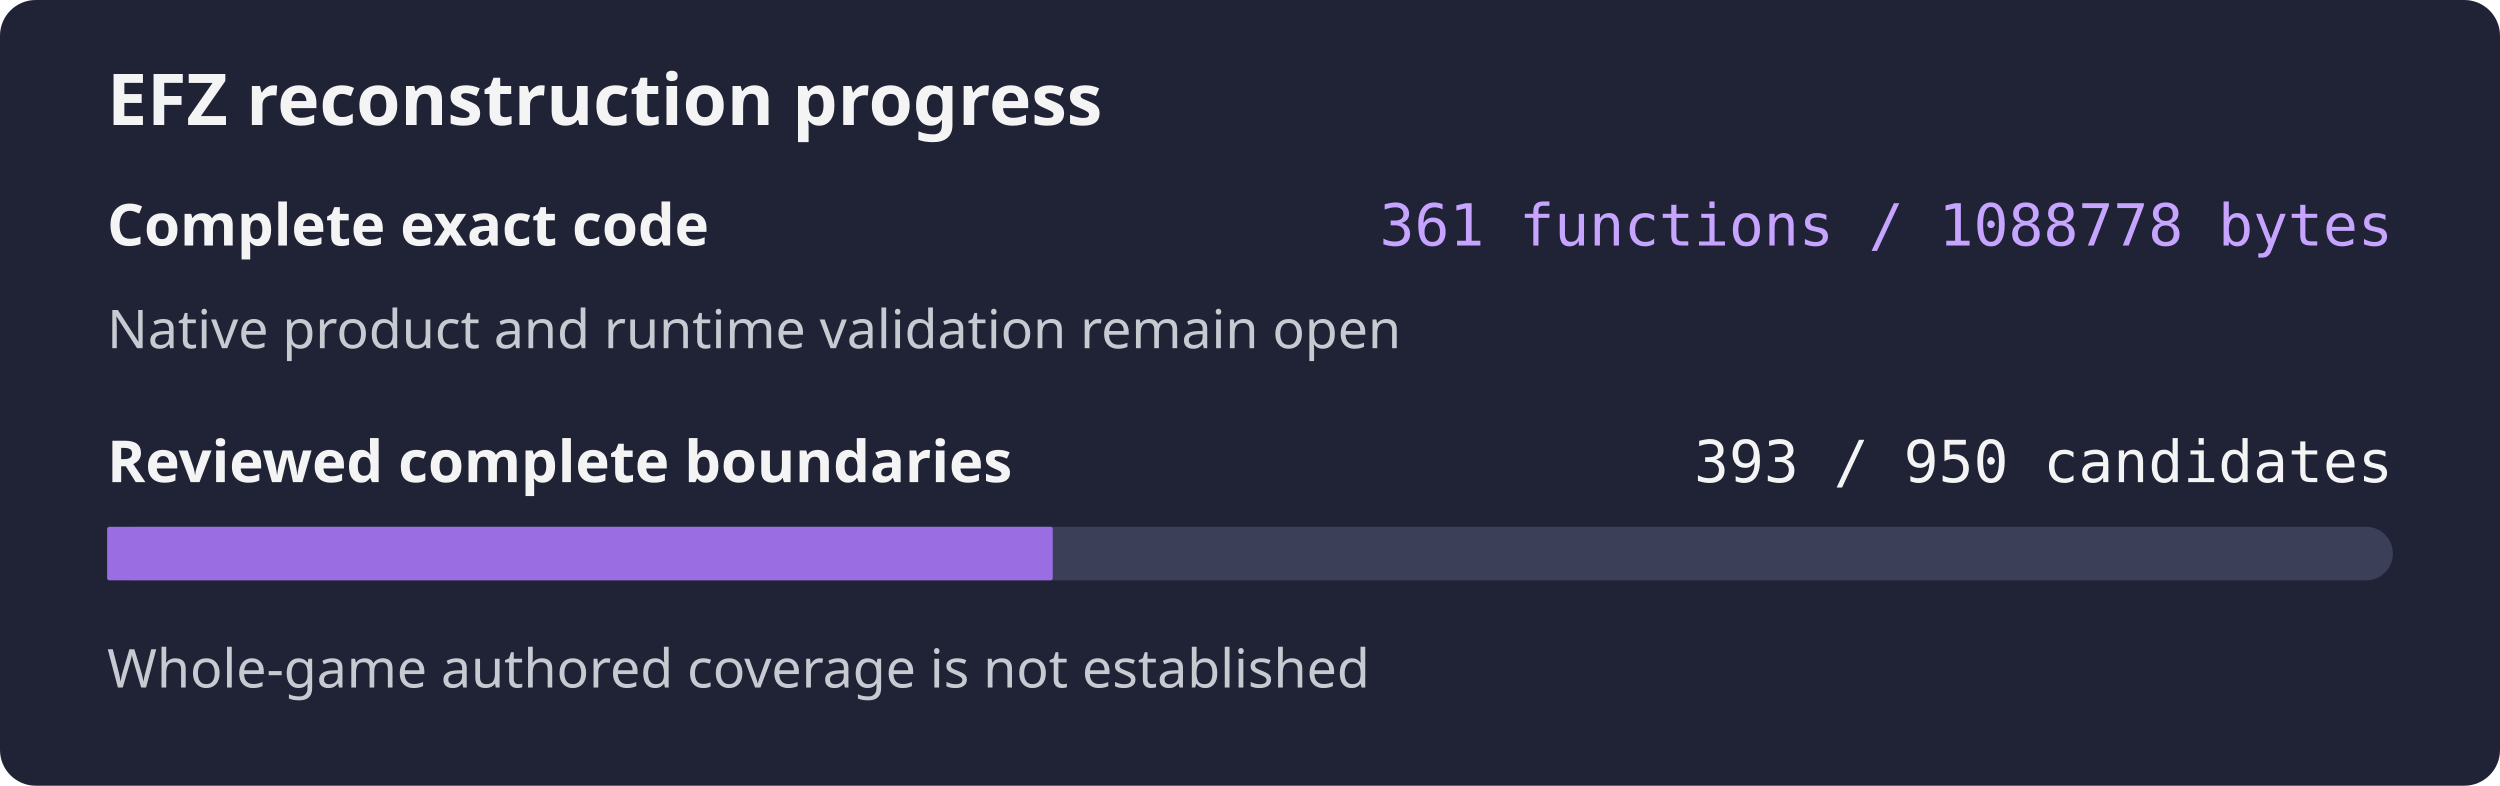
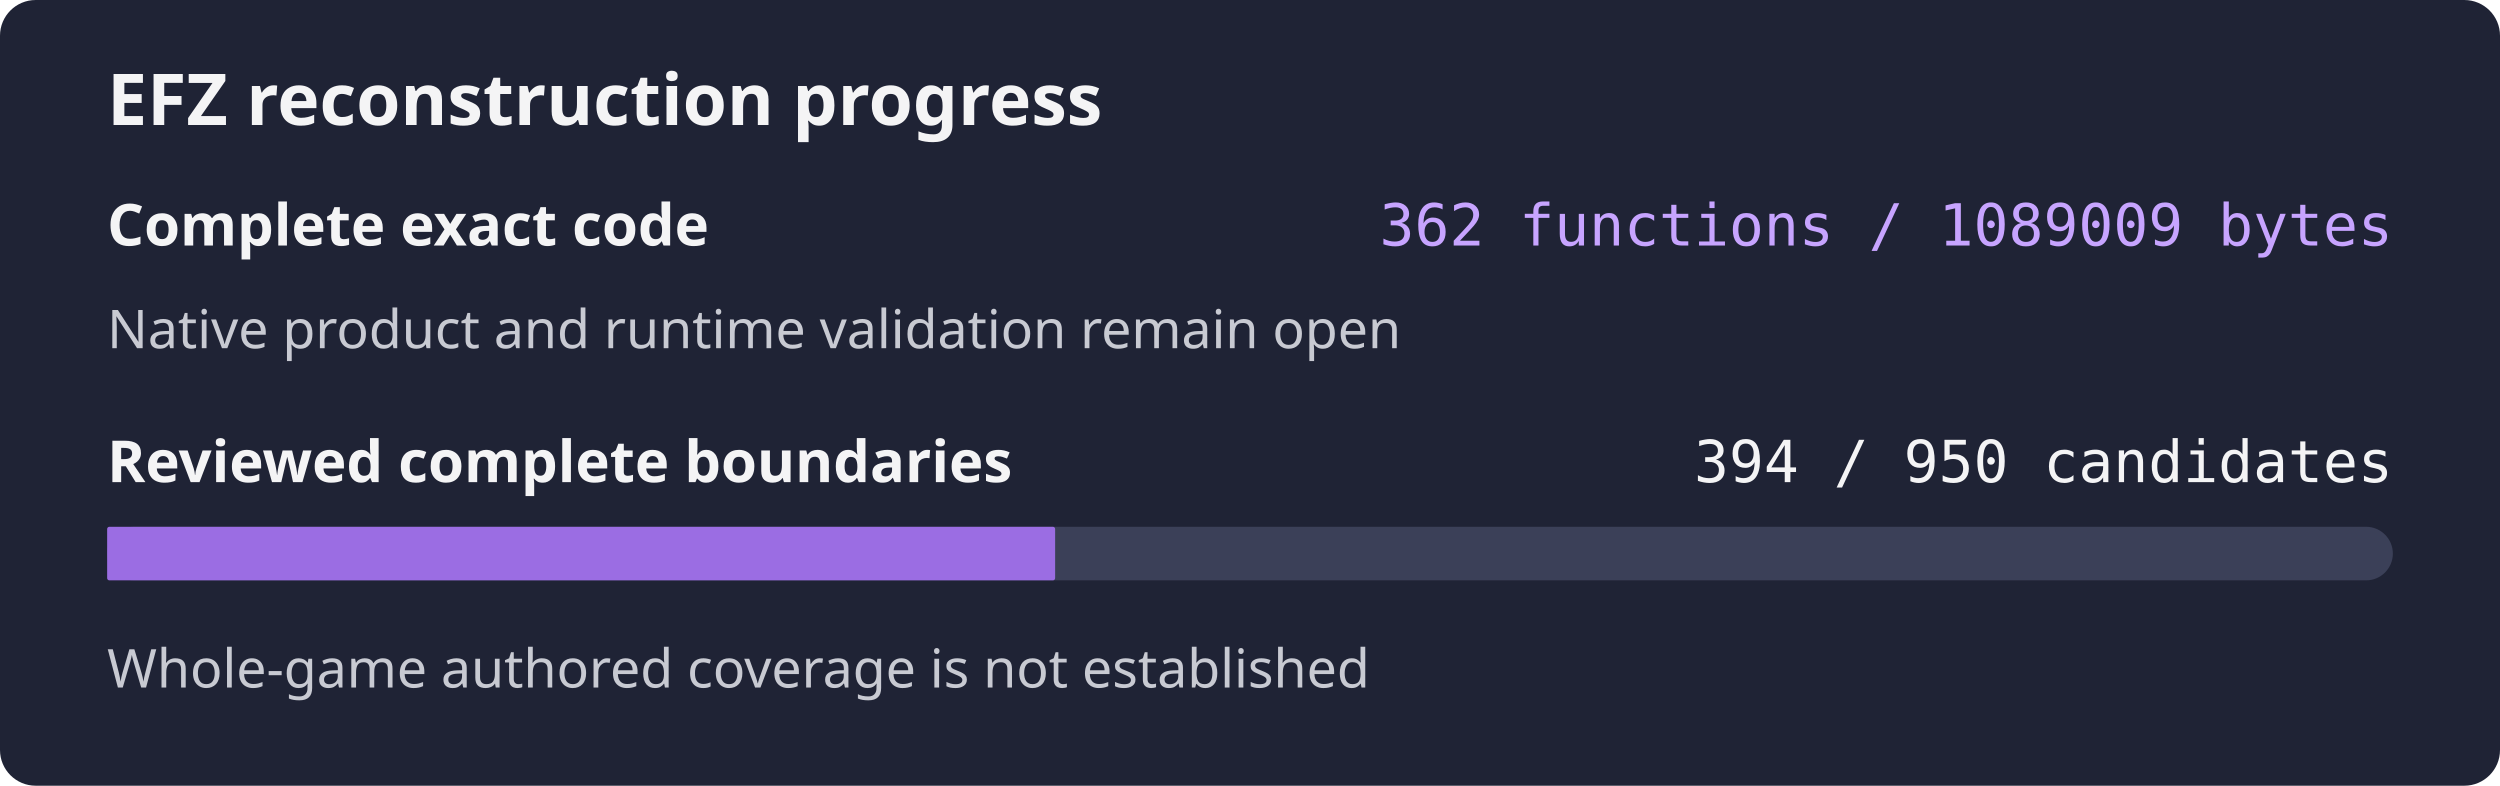
- <svg xmlns="http://www.w3.org/2000/svg" width="560" height="176" role="img" aria-label="EFZ reconstruction: 361 exact functions, 1088778 exact bytes; 393 reviewed boundaries out of 950 candidates">
+ <svg xmlns="http://www.w3.org/2000/svg" width="560" height="176" role="img" aria-label="EFZ reconstruction: 362 exact functions, 1089009 exact bytes; 394 reviewed boundaries out of 950 candidates">
  <rect width="560" height="176" rx="8" fill="#1f2335" />
  <text x="24" y="28" fill="#f4f4f5" font-family="sans-serif" font-size="16" font-weight="600">EFZ reconstruction progress</text>
  <text x="24" y="55" fill="#f4f4f5" font-family="sans-serif" font-size="13" font-weight="600">Complete exact code</text>
-   <text x="536" y="55" fill="#c7a4ff" text-anchor="end" font-family="monospace" font-size="13">361 functions / 1088778 bytes</text>
+   <text x="536" y="55" fill="#c7a4ff" text-anchor="end" font-family="monospace" font-size="13">362 functions / 1089009 bytes</text>
  <text x="24" y="78" fill="#c8cad2" font-family="sans-serif" font-size="12">Native product and runtime validation remain open</text>
  <text x="24" y="108" fill="#f4f4f5" font-family="sans-serif" font-size="13" font-weight="600">Reviewed complete boundaries</text>
-   <text x="536" y="108" fill="#f4f4f5" text-anchor="end" font-family="monospace" font-size="13">393 / 950 candidates</text>
+   <text x="536" y="108" fill="#f4f4f5" text-anchor="end" font-family="monospace" font-size="13">394 / 950 candidates</text>
  <rect x="24" y="118" width="512" height="12" rx="6" fill="#3b4058" />
-   <rect x="24" y="118" width="211.81" height="12" rx="0.5" fill="#9b6de3" />
+   <rect x="24" y="118" width="212.35" height="12" rx="0.5" fill="#9b6de3" />
  <text x="24" y="154" fill="#c8cad2" font-family="sans-serif" font-size="12">Whole-game authored coverage is not established</text>
</svg>
